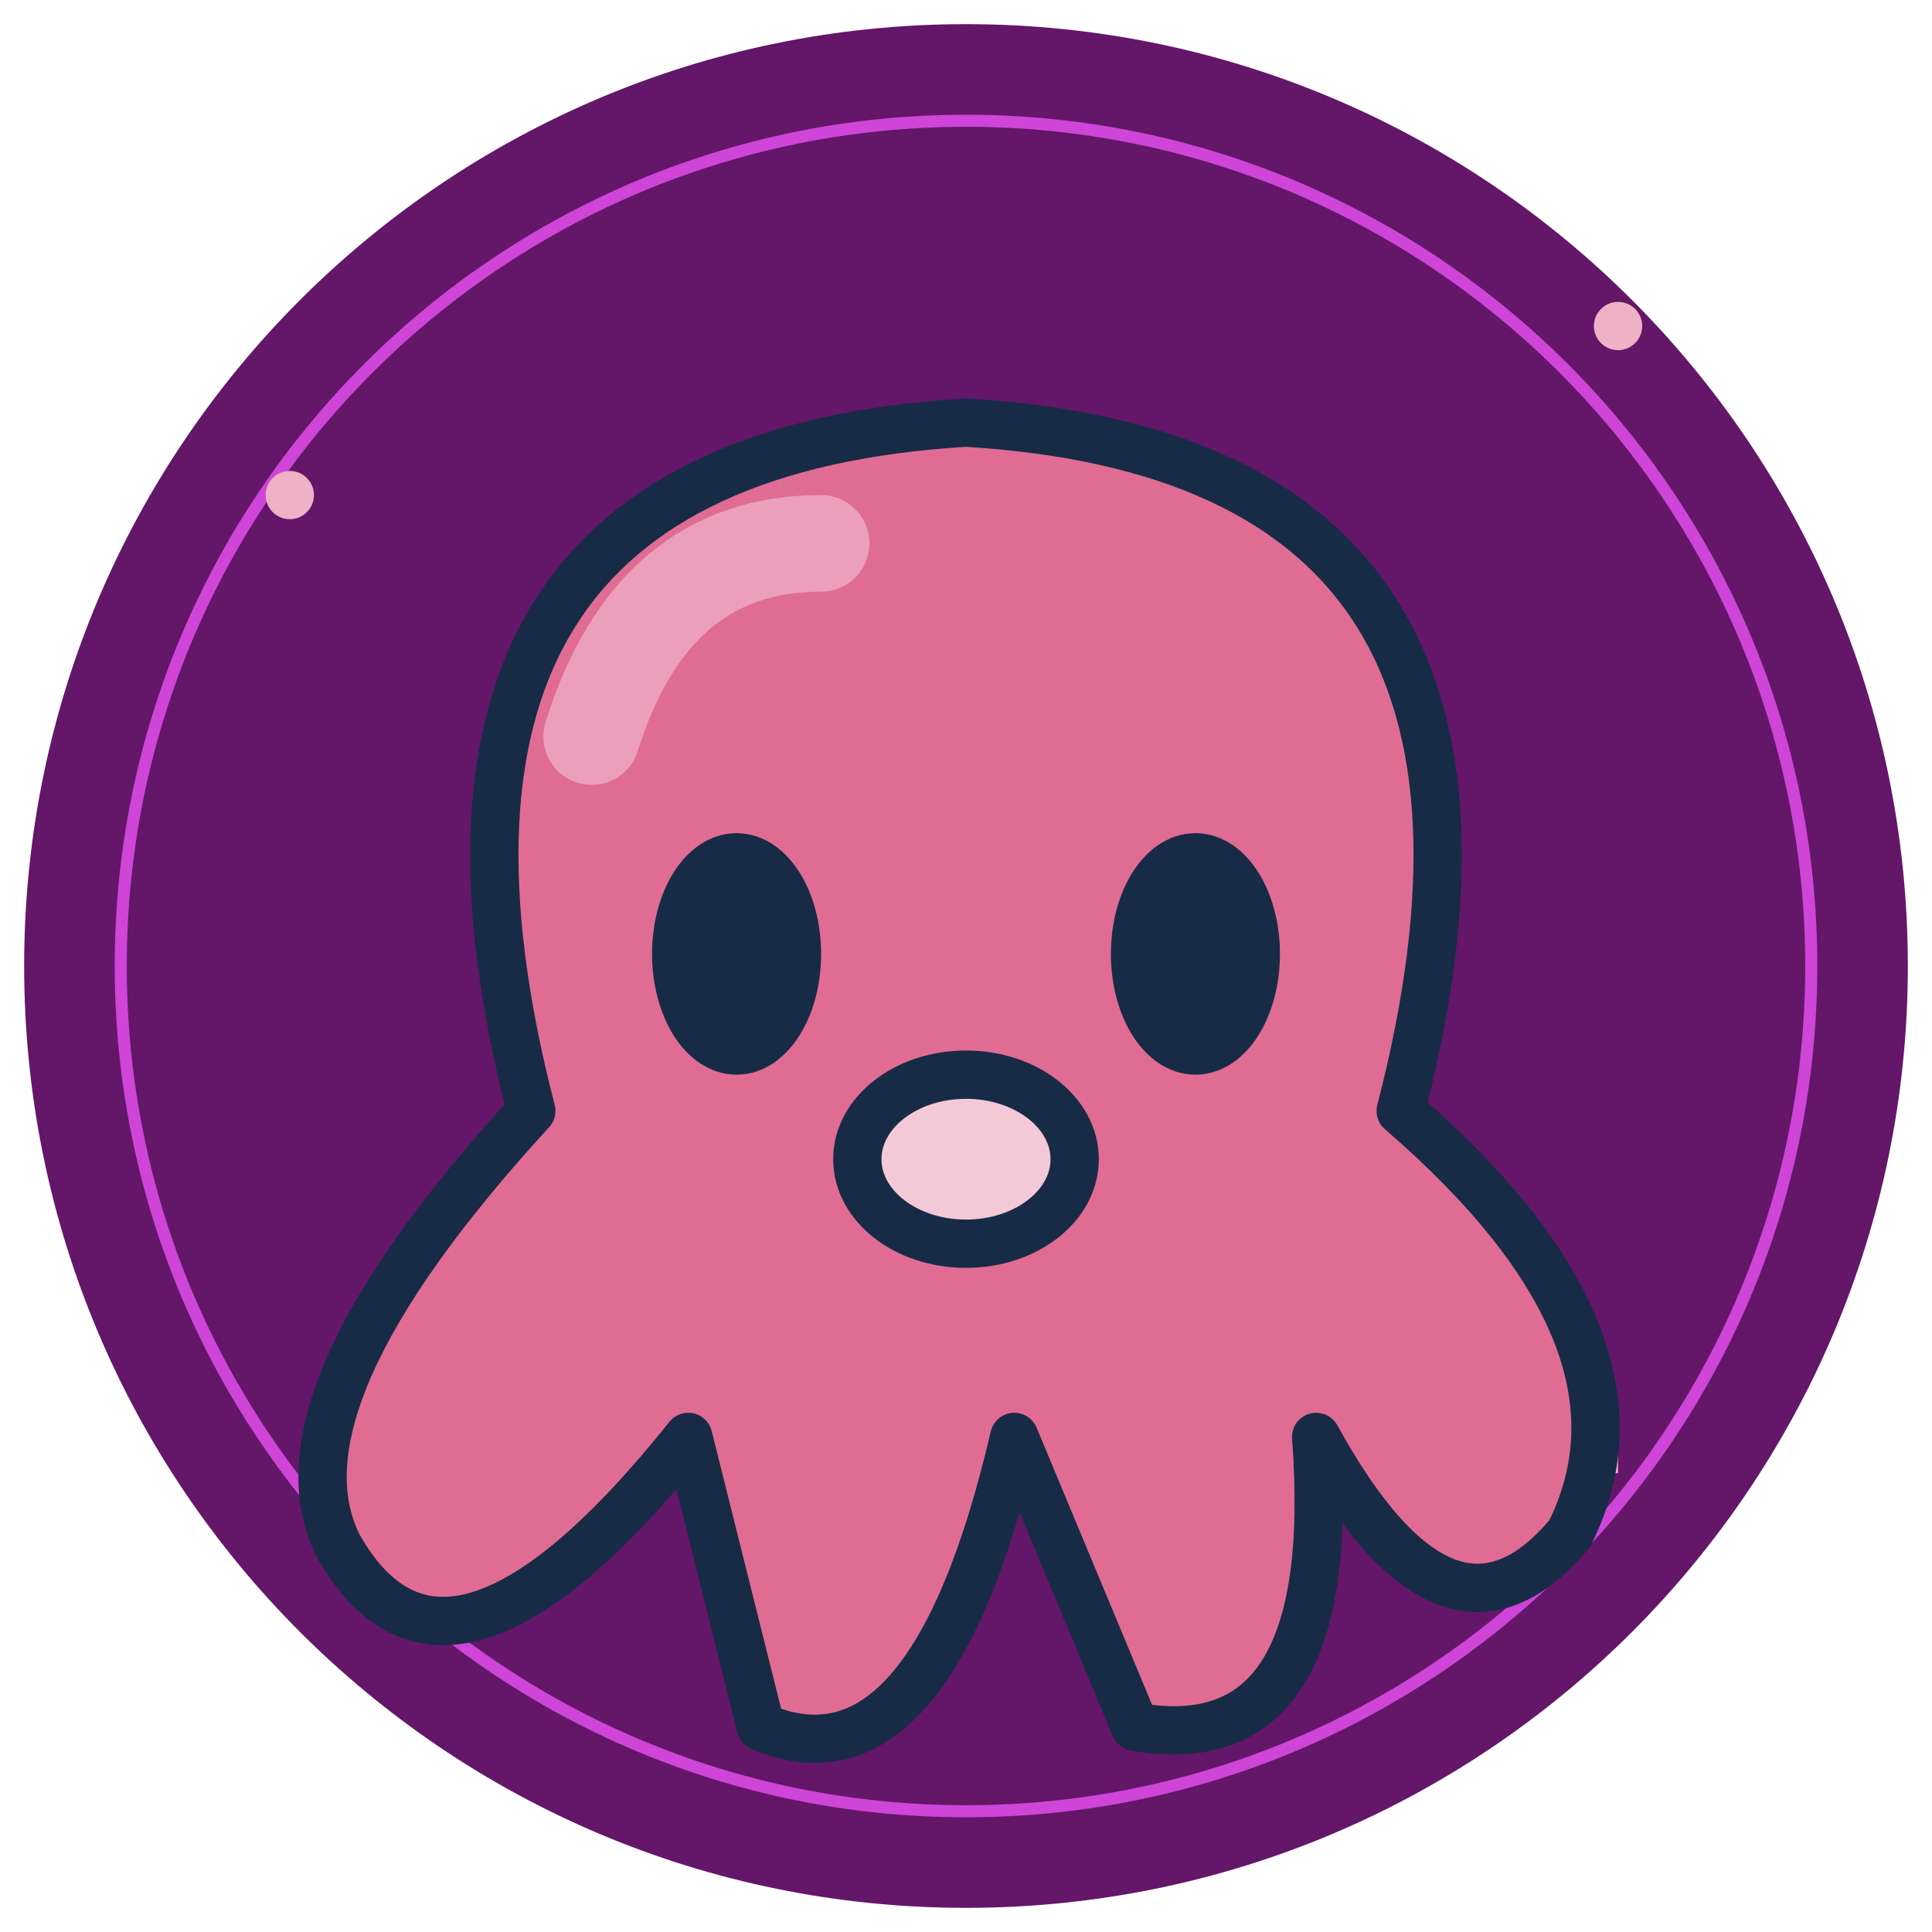
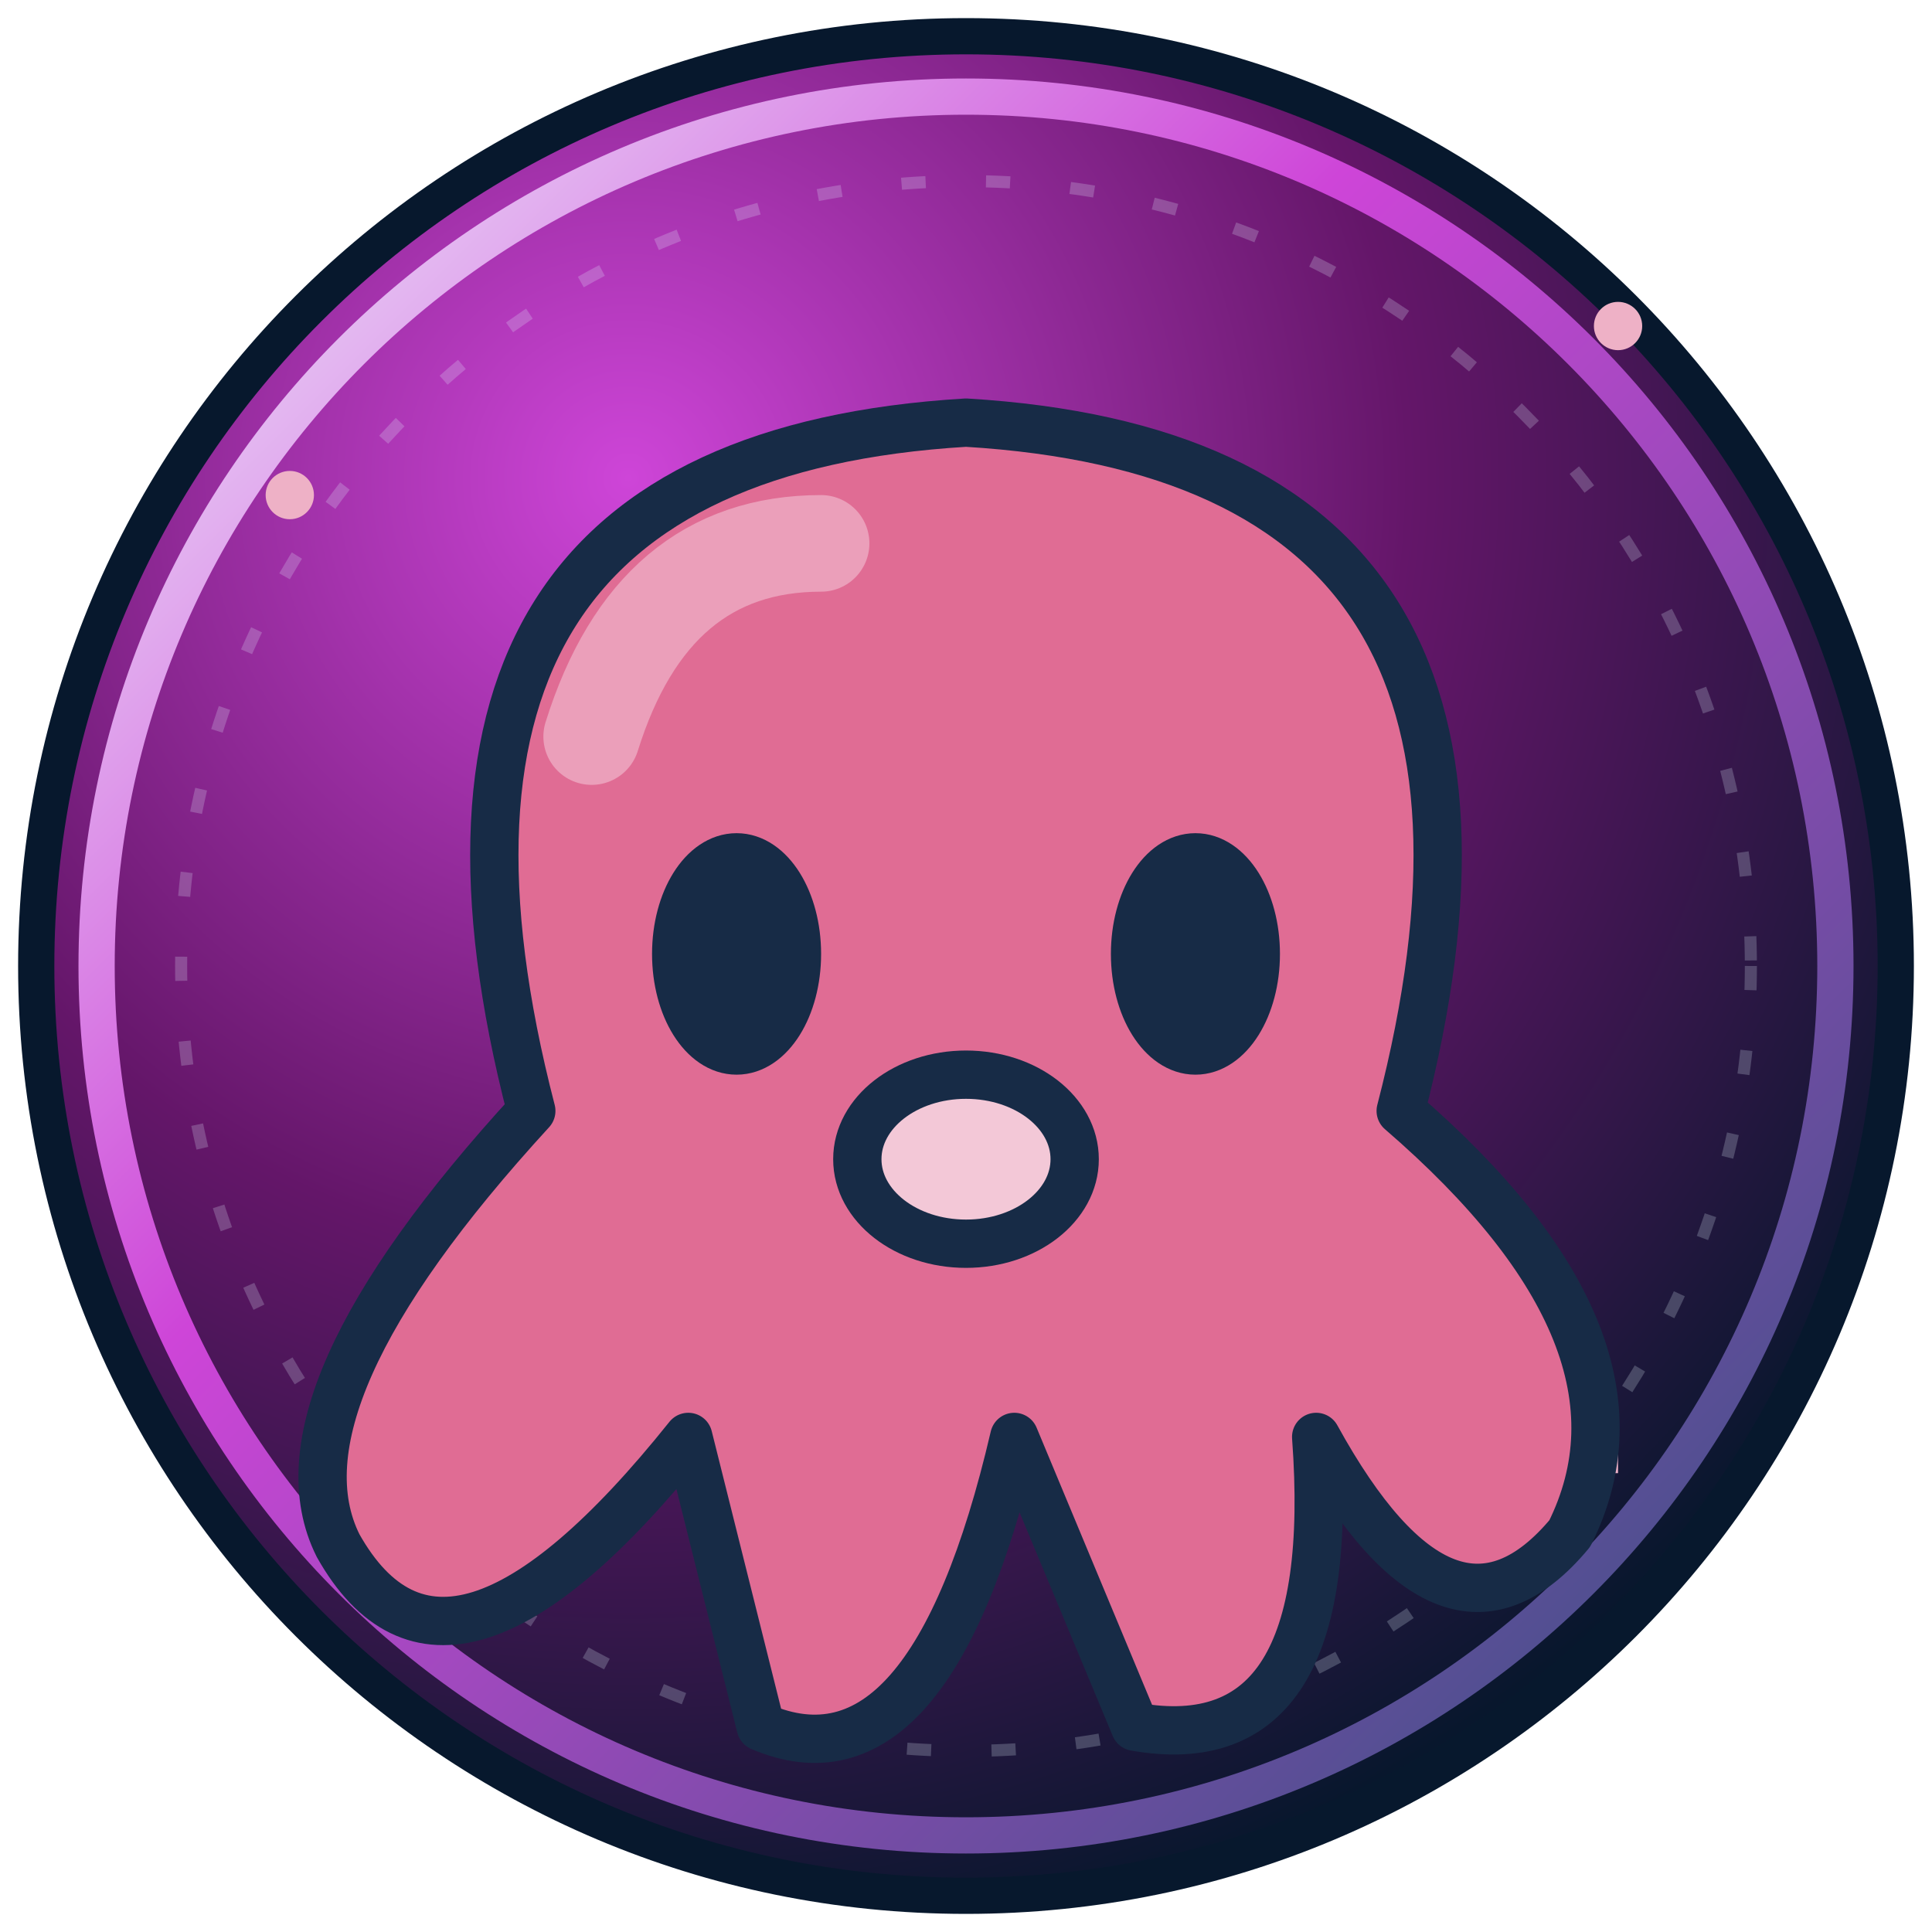
<svg xmlns="http://www.w3.org/2000/svg" width="160" height="160" viewBox="0 0 160 160">
-   <circle cx="80" cy="80" r="78" fill="#641669" />
-   <circle cx="80" cy="80" r="70" fill="#641669" stroke="#ce45d8" stroke-width="1" />
+   <defs>
+     <radialGradient id="badge" cx=".32" cy=".24" r=".8">
+       <stop stop-color="#ce45d8" />
+       <stop offset=".52" stop-color="#641669" />
+       <stop offset="1" stop-color="#08172d" />
+     </radialGradient>
+     <linearGradient id="rim" x2="1" y2="1">
+       <stop stop-color="#f0fbff" />
+       <stop offset=".38" stop-color="#ce45d8" />
+       <stop offset="1" stop-color="#2e527d" />
+     </linearGradient>
+   </defs>
+   <circle cx="80" cy="80" r="77" fill="url(#badge)" stroke="#07182d" stroke-width="3" />
+   <circle cx="80" cy="80" r="72" fill="none" stroke="url(#rim)" stroke-width="3" />
+   <circle cx="80" cy="80" r="65" fill="none" stroke="#e5f5ff" stroke-opacity=".22" stroke-dasharray="2 5" />
  <g fill="#eeb1c6">
    <circle cx="24" cy="41" r="2" />
    <circle cx="134" cy="27" r="2" />
    <path d="M129 116v10m-5-5h10" stroke="#eeb1c6" stroke-width="2" />
  </g>
  <g stroke="#172b46" stroke-width="4" stroke-linecap="round" stroke-linejoin="round">
    <path d="M44 92Q30 38 80 35Q130 38 116 92Q138 111 130 127Q120 139 109 119Q111 146 94 143L84 119Q77 149 63 143L57 119Q37 144 28 128Q22 116 44 92Z" fill="#e06c94" />
    <path d="M49 61Q54 45 68 45" stroke="#eb9fba" stroke-width="8" fill="none" />
    <ellipse cx="61" cy="79" rx="5" ry="8" fill="#172b46" />
    <ellipse cx="99" cy="79" rx="5" ry="8" fill="#172b46" />
    <ellipse cx="80" cy="96" rx="9" ry="7" fill="#f3c8d7" />
  </g>
</svg>
